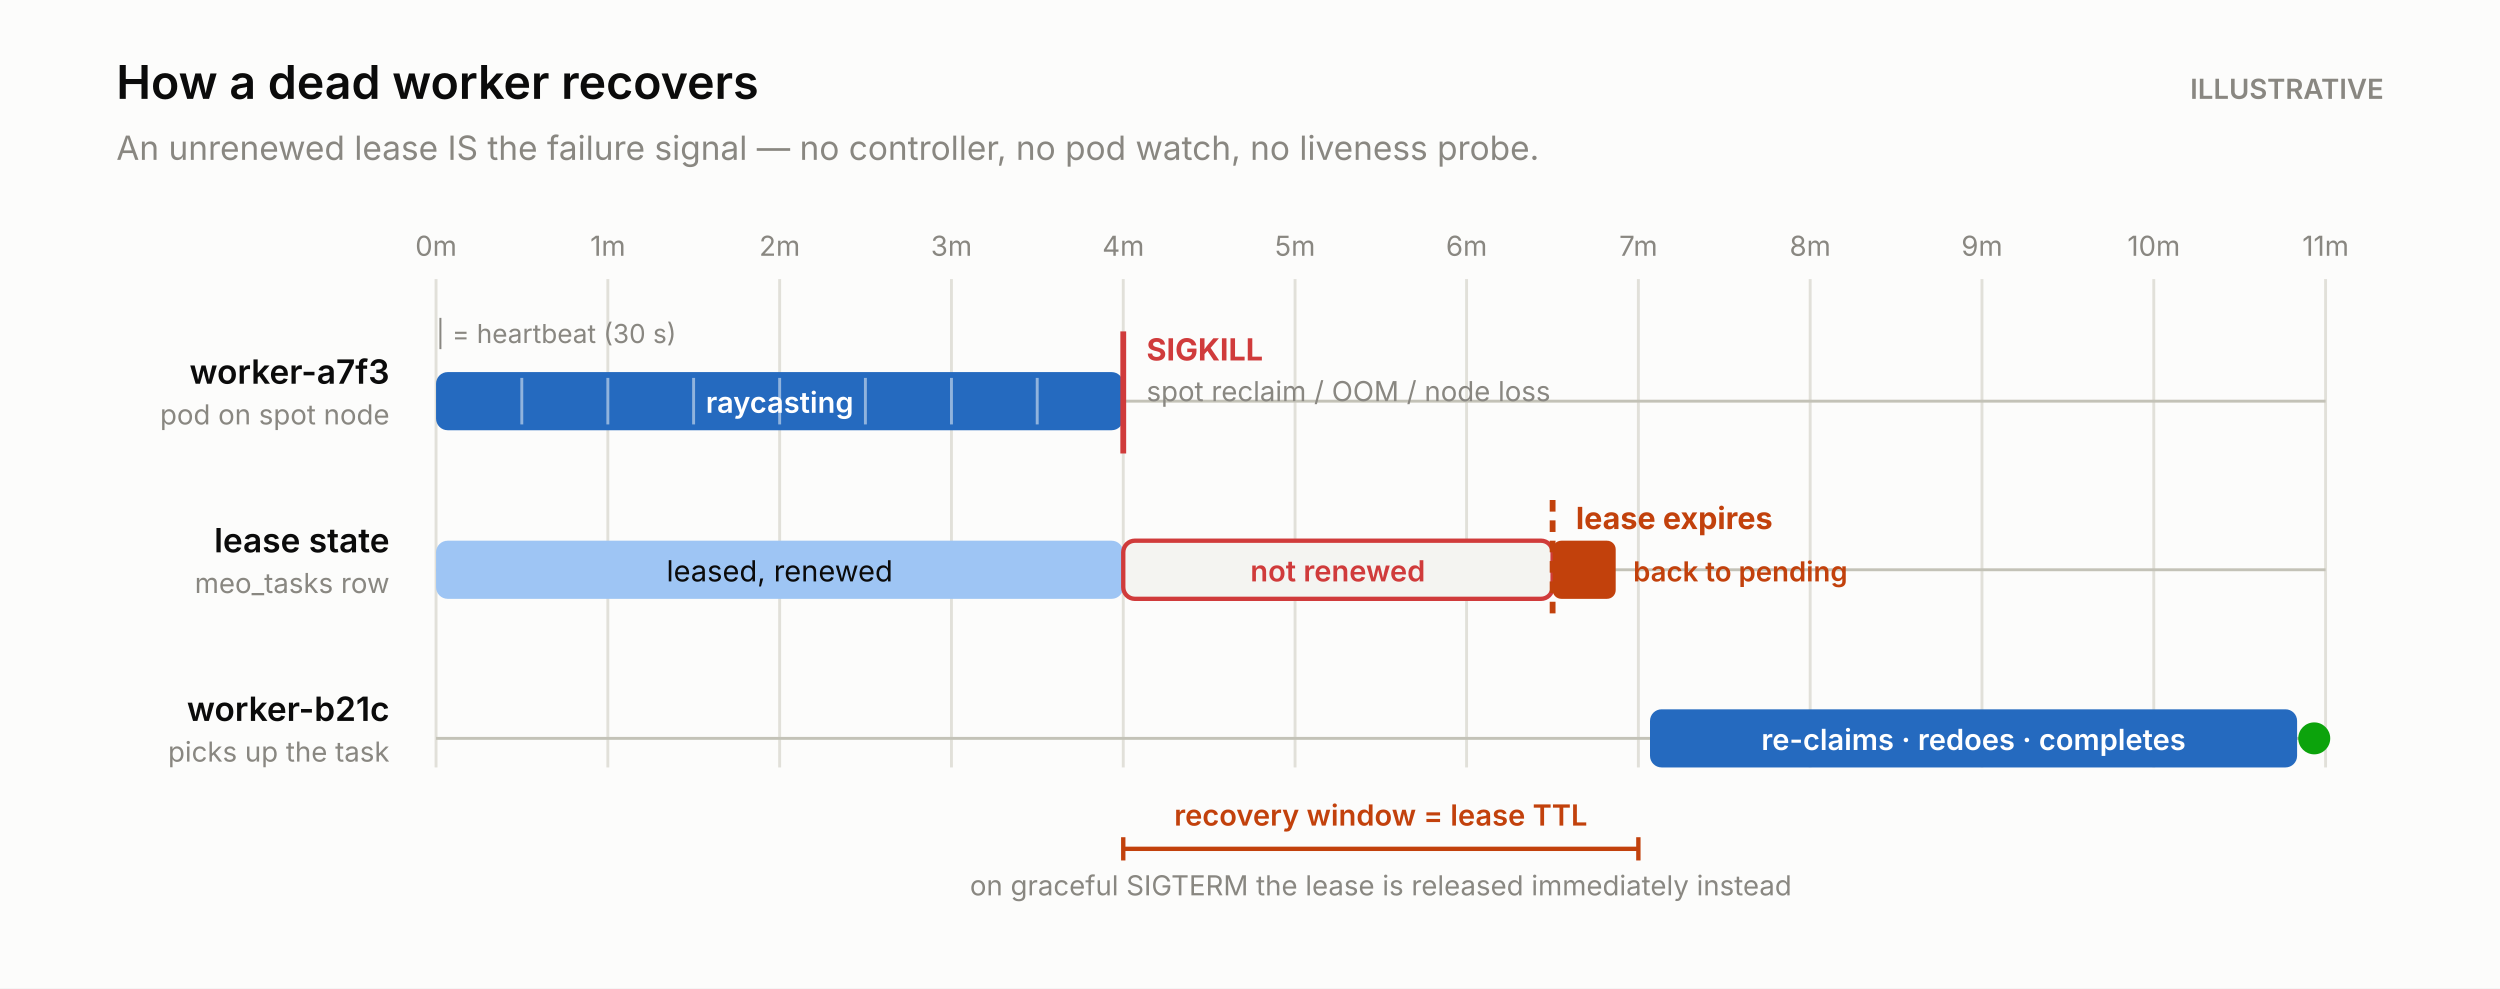
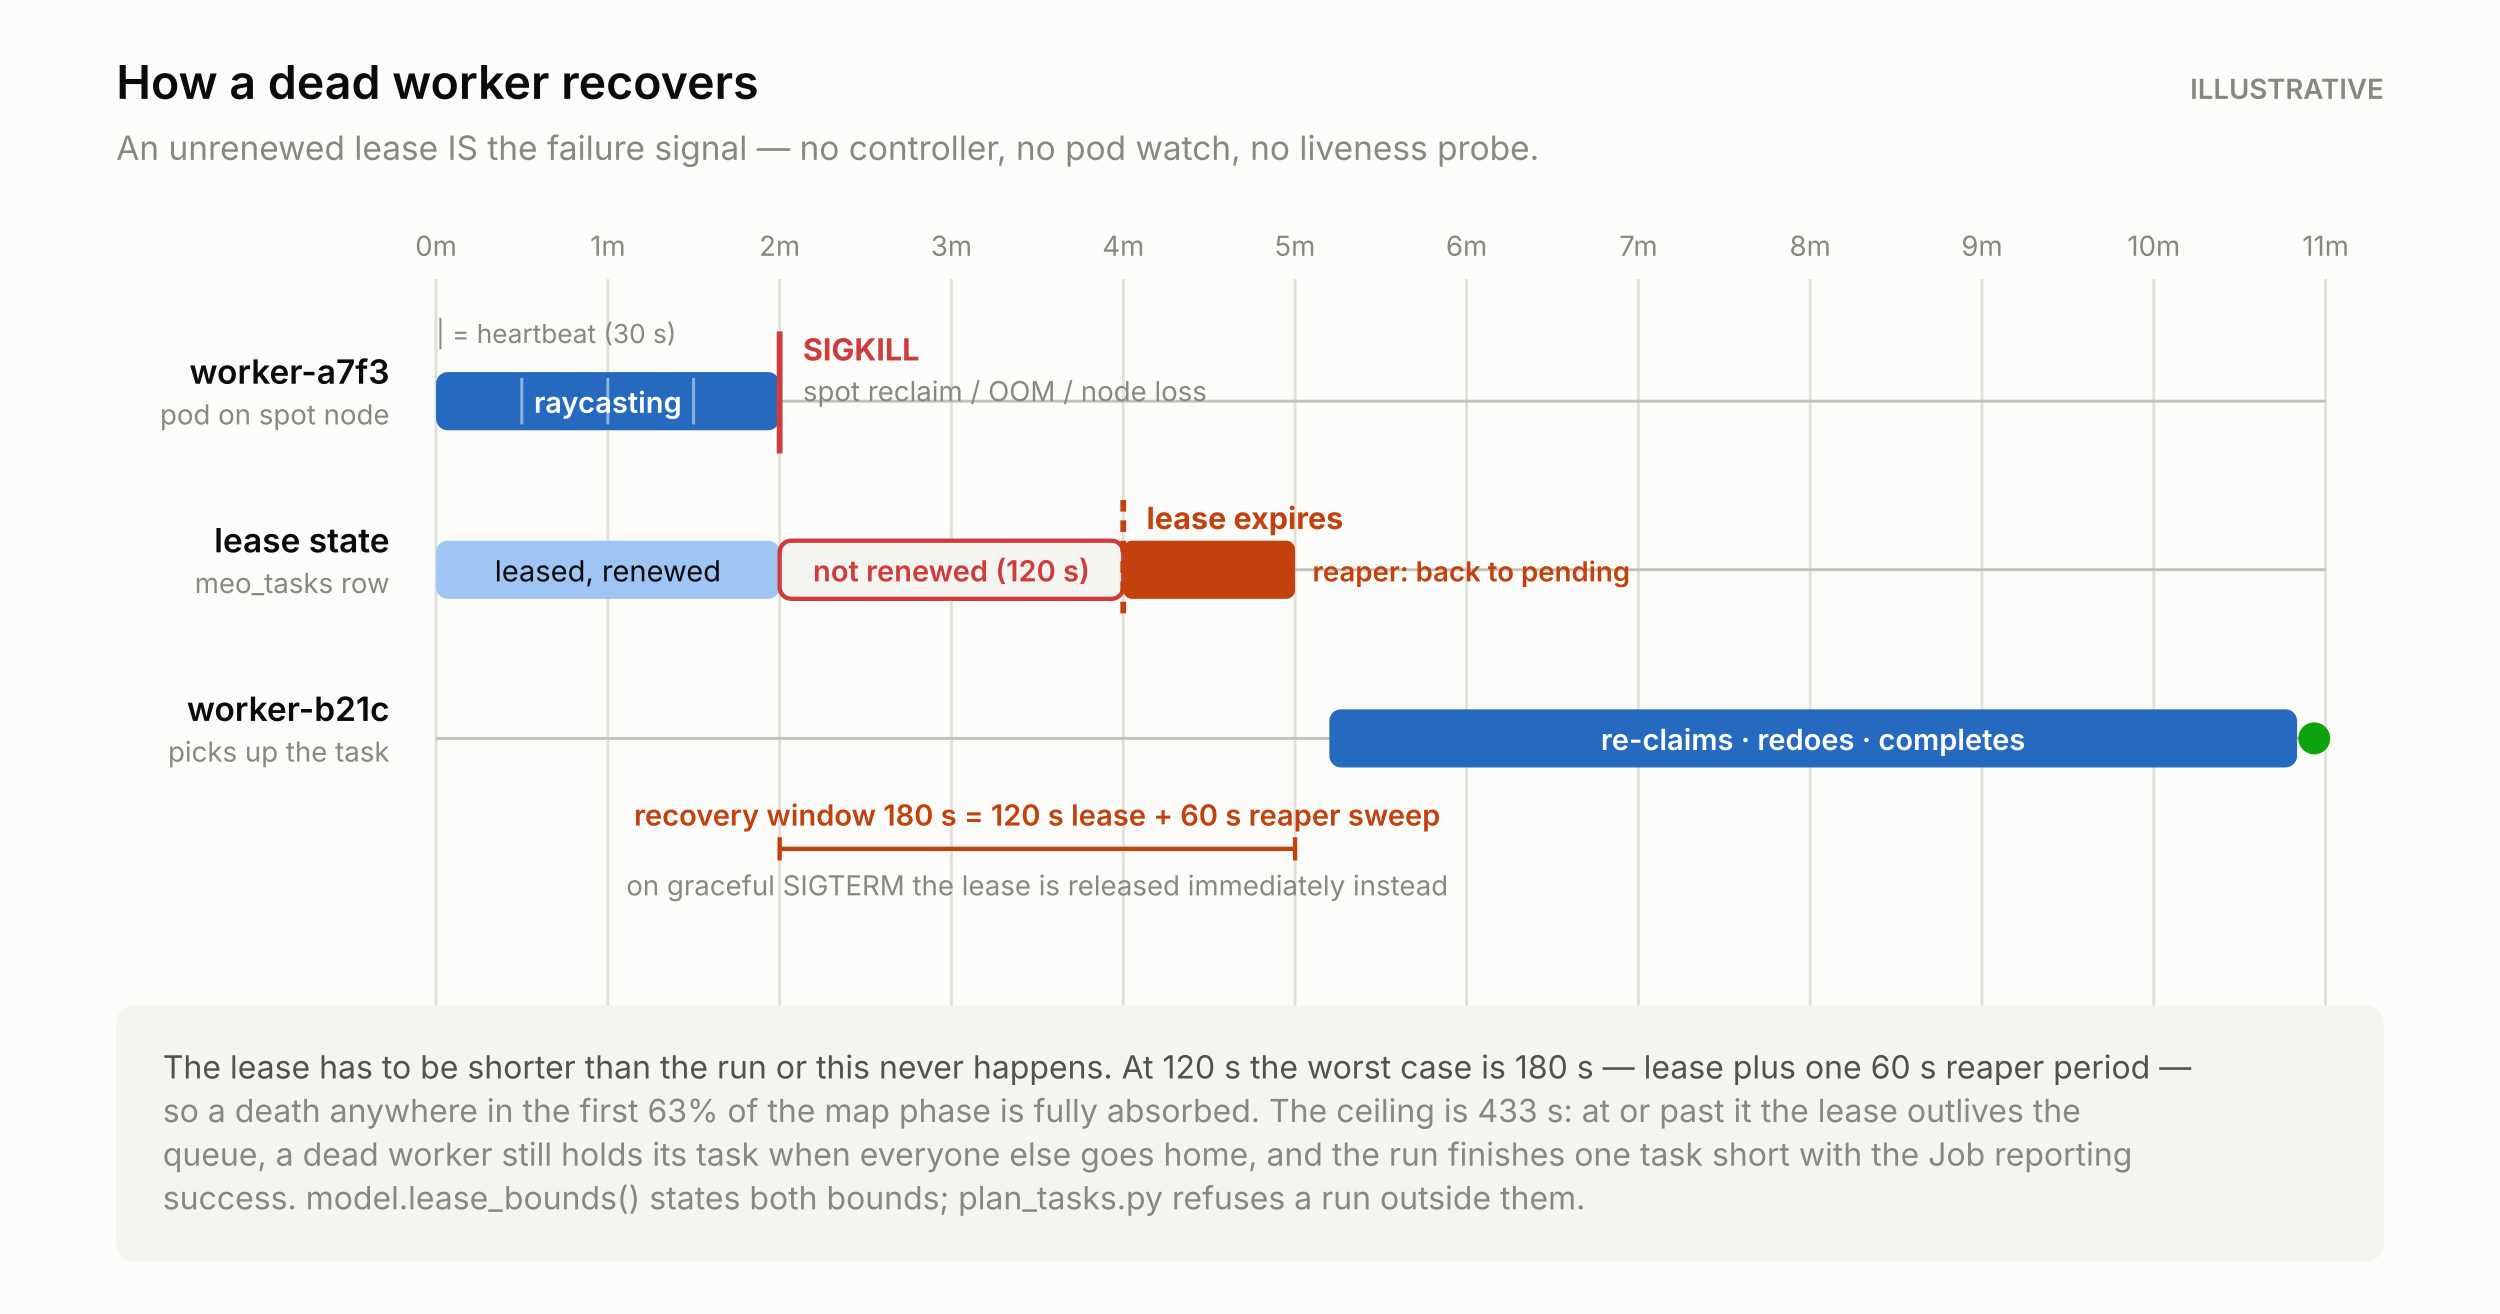
- <svg xmlns="http://www.w3.org/2000/svg" width="860" height="340" viewBox="0 0 860 340" role="img" aria-label="Timeline showing a worker killed mid-task. Its lease stops being renewed, expires, and the reaper returns the task to the queue where another worker claims and completes it. No coordinator is involved.">
-   <rect width="860" height="340" fill="#fcfcfb" />
+ <svg xmlns="http://www.w3.org/2000/svg" width="860" height="452" viewBox="0 0 860 452" role="img" aria-label="Timeline showing a worker killed mid-task. Its 120-second lease stops being renewed, expires, and the reaper returns the task to the queue where another worker claims and completes it — a recovery window of about 180 seconds, well inside the 8m 14s map phase. No coordinator is involved.">
+   <rect width="860" height="452" fill="#fcfcfb" />
  <text x="40.0" y="34.0" font-family="system-ui,-apple-system,'Segoe UI',sans-serif" font-size="16" font-weight="600" fill="#0b0b0b" text-anchor="start" style="font-variant-numeric:tabular-nums">How a dead worker recovers</text>
  <text x="40.0" y="55.0" font-family="system-ui,-apple-system,'Segoe UI',sans-serif" font-size="11.5" font-weight="400" fill="#898781" text-anchor="start" style="font-variant-numeric:tabular-nums">An unrenewed lease IS the failure signal — no controller, no pod watch, no liveness probe.</text>
  <text x="820.0" y="34.0" font-family="system-ui,-apple-system,'Segoe UI',sans-serif" font-size="9.5" font-weight="600" fill="#898781" text-anchor="end" style="font-variant-numeric:tabular-nums">ILLUSTRATIVE</text>
-   <line x1="150.0" y1="96.0" x2="150.0" y2="264.0" stroke="#e1e0d9" stroke-width="1" stroke-linecap="butt" />
+   <line x1="150.0" y1="96.0" x2="150.0" y2="376.0" stroke="#e1e0d9" stroke-width="1" stroke-linecap="butt" />
  <text x="150.0" y="88.0" font-family="system-ui,-apple-system,'Segoe UI',sans-serif" font-size="9.5" font-weight="400" fill="#898781" text-anchor="middle" style="font-variant-numeric:tabular-nums">0m</text>
-   <line x1="209.1" y1="96.0" x2="209.1" y2="264.0" stroke="#e1e0d9" stroke-width="1" stroke-linecap="butt" />
+   <line x1="209.1" y1="96.0" x2="209.1" y2="376.0" stroke="#e1e0d9" stroke-width="1" stroke-linecap="butt" />
  <text x="209.1" y="88.0" font-family="system-ui,-apple-system,'Segoe UI',sans-serif" font-size="9.5" font-weight="400" fill="#898781" text-anchor="middle" style="font-variant-numeric:tabular-nums">1m</text>
-   <line x1="268.2" y1="96.0" x2="268.2" y2="264.0" stroke="#e1e0d9" stroke-width="1" stroke-linecap="butt" />
+   <line x1="268.2" y1="96.0" x2="268.2" y2="376.0" stroke="#e1e0d9" stroke-width="1" stroke-linecap="butt" />
  <text x="268.2" y="88.0" font-family="system-ui,-apple-system,'Segoe UI',sans-serif" font-size="9.5" font-weight="400" fill="#898781" text-anchor="middle" style="font-variant-numeric:tabular-nums">2m</text>
-   <line x1="327.3" y1="96.0" x2="327.3" y2="264.0" stroke="#e1e0d9" stroke-width="1" stroke-linecap="butt" />
+   <line x1="327.3" y1="96.0" x2="327.3" y2="376.0" stroke="#e1e0d9" stroke-width="1" stroke-linecap="butt" />
  <text x="327.3" y="88.0" font-family="system-ui,-apple-system,'Segoe UI',sans-serif" font-size="9.5" font-weight="400" fill="#898781" text-anchor="middle" style="font-variant-numeric:tabular-nums">3m</text>
-   <line x1="386.4" y1="96.0" x2="386.4" y2="264.0" stroke="#e1e0d9" stroke-width="1" stroke-linecap="butt" />
+   <line x1="386.4" y1="96.0" x2="386.4" y2="376.0" stroke="#e1e0d9" stroke-width="1" stroke-linecap="butt" />
  <text x="386.4" y="88.0" font-family="system-ui,-apple-system,'Segoe UI',sans-serif" font-size="9.5" font-weight="400" fill="#898781" text-anchor="middle" style="font-variant-numeric:tabular-nums">4m</text>
-   <line x1="445.5" y1="96.0" x2="445.5" y2="264.0" stroke="#e1e0d9" stroke-width="1" stroke-linecap="butt" />
+   <line x1="445.5" y1="96.0" x2="445.5" y2="376.0" stroke="#e1e0d9" stroke-width="1" stroke-linecap="butt" />
  <text x="445.5" y="88.0" font-family="system-ui,-apple-system,'Segoe UI',sans-serif" font-size="9.5" font-weight="400" fill="#898781" text-anchor="middle" style="font-variant-numeric:tabular-nums">5m</text>
-   <line x1="504.5" y1="96.0" x2="504.5" y2="264.0" stroke="#e1e0d9" stroke-width="1" stroke-linecap="butt" />
+   <line x1="504.5" y1="96.0" x2="504.5" y2="376.0" stroke="#e1e0d9" stroke-width="1" stroke-linecap="butt" />
  <text x="504.5" y="88.0" font-family="system-ui,-apple-system,'Segoe UI',sans-serif" font-size="9.5" font-weight="400" fill="#898781" text-anchor="middle" style="font-variant-numeric:tabular-nums">6m</text>
-   <line x1="563.6" y1="96.0" x2="563.6" y2="264.0" stroke="#e1e0d9" stroke-width="1" stroke-linecap="butt" />
+   <line x1="563.6" y1="96.0" x2="563.6" y2="376.0" stroke="#e1e0d9" stroke-width="1" stroke-linecap="butt" />
  <text x="563.6" y="88.0" font-family="system-ui,-apple-system,'Segoe UI',sans-serif" font-size="9.5" font-weight="400" fill="#898781" text-anchor="middle" style="font-variant-numeric:tabular-nums">7m</text>
-   <line x1="622.7" y1="96.0" x2="622.7" y2="264.0" stroke="#e1e0d9" stroke-width="1" stroke-linecap="butt" />
+   <line x1="622.7" y1="96.0" x2="622.7" y2="376.0" stroke="#e1e0d9" stroke-width="1" stroke-linecap="butt" />
  <text x="622.7" y="88.0" font-family="system-ui,-apple-system,'Segoe UI',sans-serif" font-size="9.5" font-weight="400" fill="#898781" text-anchor="middle" style="font-variant-numeric:tabular-nums">8m</text>
-   <line x1="681.8" y1="96.0" x2="681.8" y2="264.0" stroke="#e1e0d9" stroke-width="1" stroke-linecap="butt" />
+   <line x1="681.8" y1="96.0" x2="681.8" y2="376.0" stroke="#e1e0d9" stroke-width="1" stroke-linecap="butt" />
  <text x="681.8" y="88.0" font-family="system-ui,-apple-system,'Segoe UI',sans-serif" font-size="9.5" font-weight="400" fill="#898781" text-anchor="middle" style="font-variant-numeric:tabular-nums">9m</text>
-   <line x1="740.9" y1="96.0" x2="740.9" y2="264.0" stroke="#e1e0d9" stroke-width="1" stroke-linecap="butt" />
+   <line x1="740.9" y1="96.0" x2="740.9" y2="376.0" stroke="#e1e0d9" stroke-width="1" stroke-linecap="butt" />
  <text x="740.9" y="88.0" font-family="system-ui,-apple-system,'Segoe UI',sans-serif" font-size="9.5" font-weight="400" fill="#898781" text-anchor="middle" style="font-variant-numeric:tabular-nums">10m</text>
-   <line x1="800.0" y1="96.0" x2="800.0" y2="264.0" stroke="#e1e0d9" stroke-width="1" stroke-linecap="butt" />
+   <line x1="800.0" y1="96.0" x2="800.0" y2="376.0" stroke="#e1e0d9" stroke-width="1" stroke-linecap="butt" />
  <text x="800.0" y="88.0" font-family="system-ui,-apple-system,'Segoe UI',sans-serif" font-size="9.5" font-weight="400" fill="#898781" text-anchor="middle" style="font-variant-numeric:tabular-nums">11m</text>
  <text x="134.0" y="132.0" font-family="system-ui,-apple-system,'Segoe UI',sans-serif" font-size="11.5" font-weight="600" fill="#0b0b0b" text-anchor="end" style="font-variant-numeric:tabular-nums">worker-a7f3</text>
  <text x="134.0" y="146.0" font-family="system-ui,-apple-system,'Segoe UI',sans-serif" font-size="9.5" font-weight="400" fill="#898781" text-anchor="end" style="font-variant-numeric:tabular-nums">pod on spot node</text>
  <line x1="150.0" y1="138.0" x2="800.0" y2="138.0" stroke="#c3c2b7" stroke-width="1" stroke-linecap="butt" />
  <text x="134.0" y="190.0" font-family="system-ui,-apple-system,'Segoe UI',sans-serif" font-size="11.5" font-weight="600" fill="#0b0b0b" text-anchor="end" style="font-variant-numeric:tabular-nums">lease state</text>
  <text x="134.0" y="204.0" font-family="system-ui,-apple-system,'Segoe UI',sans-serif" font-size="9.5" font-weight="400" fill="#898781" text-anchor="end" style="font-variant-numeric:tabular-nums">meo_tasks row</text>
  <line x1="150.0" y1="196.0" x2="800.0" y2="196.0" stroke="#c3c2b7" stroke-width="1" stroke-linecap="butt" />
  <text x="134.0" y="248.0" font-family="system-ui,-apple-system,'Segoe UI',sans-serif" font-size="11.5" font-weight="600" fill="#0b0b0b" text-anchor="end" style="font-variant-numeric:tabular-nums">worker-b21c</text>
  <text x="134.0" y="262.0" font-family="system-ui,-apple-system,'Segoe UI',sans-serif" font-size="9.5" font-weight="400" fill="#898781" text-anchor="end" style="font-variant-numeric:tabular-nums">picks up the task</text>
  <line x1="150.0" y1="254.0" x2="800.0" y2="254.0" stroke="#c3c2b7" stroke-width="1" stroke-linecap="butt" />
-   <rect x="150.0" y="128.0" width="236.4" height="20.0" rx="4" fill="#256abf" />
-   <text x="268.2" y="142.0" font-family="system-ui,-apple-system,'Segoe UI',sans-serif" font-size="10" font-weight="600" fill="#ffffff" text-anchor="middle" style="font-variant-numeric:tabular-nums">raycasting</text>
+   <rect x="150.0" y="128.0" width="118.2" height="20.0" rx="4" fill="#256abf" />
+   <text x="209.1" y="142.0" font-family="system-ui,-apple-system,'Segoe UI',sans-serif" font-size="10" font-weight="600" fill="#ffffff" text-anchor="middle" style="font-variant-numeric:tabular-nums">raycasting</text>
  <line x1="179.5" y1="130.0" x2="179.5" y2="146.0" stroke="#fcfcfb" stroke-width="1" stroke-linecap="butt" opacity="0.5" />
  <line x1="209.1" y1="130.0" x2="209.1" y2="146.0" stroke="#fcfcfb" stroke-width="1" stroke-linecap="butt" opacity="0.5" />
  <line x1="238.6" y1="130.0" x2="238.6" y2="146.0" stroke="#fcfcfb" stroke-width="1" stroke-linecap="butt" opacity="0.5" />
-   <line x1="268.2" y1="130.0" x2="268.2" y2="146.0" stroke="#fcfcfb" stroke-width="1" stroke-linecap="butt" opacity="0.5" />
-   <line x1="297.7" y1="130.0" x2="297.7" y2="146.0" stroke="#fcfcfb" stroke-width="1" stroke-linecap="butt" opacity="0.5" />
-   <line x1="327.3" y1="130.0" x2="327.3" y2="146.0" stroke="#fcfcfb" stroke-width="1" stroke-linecap="butt" opacity="0.5" />
-   <line x1="356.8" y1="130.0" x2="356.8" y2="146.0" stroke="#fcfcfb" stroke-width="1" stroke-linecap="butt" opacity="0.5" />
  <text x="150.0" y="118.0" font-family="system-ui,-apple-system,'Segoe UI',sans-serif" font-size="9" font-weight="400" fill="#898781" text-anchor="start" style="font-variant-numeric:tabular-nums">| = heartbeat (30 s)</text>
-   <line x1="386.4" y1="114.0" x2="386.4" y2="156.0" stroke="#d03b3b" stroke-width="2" stroke-linecap="butt" />
-   <text x="394.4" y="124.0" font-family="system-ui,-apple-system,'Segoe UI',sans-serif" font-size="10.5" font-weight="700" fill="#d03b3b" text-anchor="start" style="font-variant-numeric:tabular-nums">SIGKILL</text>
-   <text x="394.4" y="138.0" font-family="system-ui,-apple-system,'Segoe UI',sans-serif" font-size="9.5" font-weight="400" fill="#898781" text-anchor="start" style="font-variant-numeric:tabular-nums">spot reclaim / OOM / node loss</text>
-   <rect x="150.0" y="186.0" width="236.4" height="20.0" rx="4" fill="#9ec5f4" />
-   <text x="268.2" y="200.0" font-family="system-ui,-apple-system,'Segoe UI',sans-serif" font-size="10" font-weight="400" fill="#0b0b0b" text-anchor="middle" style="font-variant-numeric:tabular-nums">leased, renewed</text>
-   <rect x="386.4" y="186.0" width="147.7" height="20.0" rx="4" fill="#f4f4f1" stroke="#d03b3b" stroke-width="1.5" />
-   <text x="460.2" y="200.0" font-family="system-ui,-apple-system,'Segoe UI',sans-serif" font-size="10" font-weight="600" fill="#d03b3b" text-anchor="middle" style="font-variant-numeric:tabular-nums">not renewed</text>
-   <line x1="534.1" y1="172.0" x2="534.1" y2="214.0" stroke="#c2410c" stroke-width="2" stroke-linecap="butt" stroke-dasharray="4 3" />
-   <text x="542.1" y="182.0" font-family="system-ui,-apple-system,'Segoe UI',sans-serif" font-size="10.5" font-weight="700" fill="#c2410c" text-anchor="start" style="font-variant-numeric:tabular-nums">lease expires</text>
-   <rect x="534.1" y="186.0" width="21.7" height="20.0" rx="3" fill="#c2410c" />
-   <text x="561.8" y="200.0" font-family="system-ui,-apple-system,'Segoe UI',sans-serif" font-size="9.5" font-weight="600" fill="#c2410c" text-anchor="start" style="font-variant-numeric:tabular-nums">back to pending</text>
-   <rect x="567.6" y="244.0" width="222.6" height="20.0" rx="4" fill="#256abf" />
-   <text x="678.9" y="258.0" font-family="system-ui,-apple-system,'Segoe UI',sans-serif" font-size="10" font-weight="600" fill="#ffffff" text-anchor="middle" style="font-variant-numeric:tabular-nums">re-claims · redoes · completes</text>
+   <line x1="268.2" y1="114.0" x2="268.2" y2="156.0" stroke="#d03b3b" stroke-width="2" stroke-linecap="butt" />
+   <text x="276.2" y="124.0" font-family="system-ui,-apple-system,'Segoe UI',sans-serif" font-size="10.5" font-weight="700" fill="#d03b3b" text-anchor="start" style="font-variant-numeric:tabular-nums">SIGKILL</text>
+   <text x="276.2" y="138.0" font-family="system-ui,-apple-system,'Segoe UI',sans-serif" font-size="9.5" font-weight="400" fill="#898781" text-anchor="start" style="font-variant-numeric:tabular-nums">spot reclaim / OOM / node loss</text>
+   <rect x="150.0" y="186.0" width="118.2" height="20.0" rx="4" fill="#9ec5f4" />
+   <text x="209.1" y="200.0" font-family="system-ui,-apple-system,'Segoe UI',sans-serif" font-size="10" font-weight="400" fill="#0b0b0b" text-anchor="middle" style="font-variant-numeric:tabular-nums">leased, renewed</text>
+   <rect x="268.2" y="186.0" width="118.2" height="20.0" rx="4" fill="#f4f4f1" stroke="#d03b3b" stroke-width="1.5" />
+   <text x="327.3" y="200.0" font-family="system-ui,-apple-system,'Segoe UI',sans-serif" font-size="10" font-weight="600" fill="#d03b3b" text-anchor="middle" style="font-variant-numeric:tabular-nums">not renewed (120 s)</text>
+   <line x1="386.4" y1="172.0" x2="386.4" y2="214.0" stroke="#c2410c" stroke-width="2" stroke-linecap="butt" stroke-dasharray="4 3" />
+   <text x="394.4" y="182.0" font-family="system-ui,-apple-system,'Segoe UI',sans-serif" font-size="10.5" font-weight="700" fill="#c2410c" text-anchor="start" style="font-variant-numeric:tabular-nums">lease expires</text>
+   <rect x="386.4" y="186.0" width="59.1" height="20.0" rx="3" fill="#c2410c" />
+   <text x="451.5" y="200.0" font-family="system-ui,-apple-system,'Segoe UI',sans-serif" font-size="9.5" font-weight="600" fill="#c2410c" text-anchor="start" style="font-variant-numeric:tabular-nums">reaper: back to pending</text>
+   <rect x="457.3" y="244.0" width="332.9" height="20.0" rx="4" fill="#256abf" />
+   <text x="623.7" y="258.0" font-family="system-ui,-apple-system,'Segoe UI',sans-serif" font-size="10" font-weight="600" fill="#ffffff" text-anchor="middle" style="font-variant-numeric:tabular-nums">re-claims · redoes · completes</text>
  <circle cx="796.1" cy="254.0" r="5.5" fill="#0ca30c" />
-   <line x1="386.4" y1="292.0" x2="563.6" y2="292.0" stroke="#c2410c" stroke-width="1.5" stroke-linecap="butt" />
-   <line x1="386.4" y1="288.0" x2="386.4" y2="296.0" stroke="#c2410c" stroke-width="1.5" stroke-linecap="butt" />
-   <line x1="563.6" y1="288.0" x2="563.6" y2="296.0" stroke="#c2410c" stroke-width="1.5" stroke-linecap="butt" />
-   <text x="475.0" y="284.0" font-family="system-ui,-apple-system,'Segoe UI',sans-serif" font-size="10" font-weight="600" fill="#c2410c" text-anchor="middle" style="font-variant-numeric:tabular-nums">recovery window = lease TTL</text>
-   <text x="475.0" y="308.0" font-family="system-ui,-apple-system,'Segoe UI',sans-serif" font-size="9.5" font-weight="400" fill="#898781" text-anchor="middle" style="font-variant-numeric:tabular-nums">on graceful SIGTERM the lease is released immediately instead</text>
+   <line x1="268.2" y1="292.0" x2="445.5" y2="292.0" stroke="#c2410c" stroke-width="1.5" stroke-linecap="butt" />
+   <line x1="268.2" y1="288.0" x2="268.2" y2="296.0" stroke="#c2410c" stroke-width="1.5" stroke-linecap="butt" />
+   <line x1="445.5" y1="288.0" x2="445.5" y2="296.0" stroke="#c2410c" stroke-width="1.5" stroke-linecap="butt" />
+   <text x="356.8" y="284.0" font-family="system-ui,-apple-system,'Segoe UI',sans-serif" font-size="10" font-weight="600" fill="#c2410c" text-anchor="middle" style="font-variant-numeric:tabular-nums">recovery window 180 s = 120 s lease + 60 s reaper sweep</text>
+   <text x="356.8" y="308.0" font-family="system-ui,-apple-system,'Segoe UI',sans-serif" font-size="9.5" font-weight="400" fill="#898781" text-anchor="middle" style="font-variant-numeric:tabular-nums">on graceful SIGTERM the lease is released immediately instead</text>
+   <rect x="40.0" y="346.0" width="780.0" height="88.0" rx="6" fill="#f4f4f1" />
+   <text x="56.0" y="371.0" font-family="system-ui,-apple-system,'Segoe UI',sans-serif" font-size="11" font-weight="400" fill="#52514e" text-anchor="start" style="font-variant-numeric:tabular-nums">The lease has to be shorter than the run or this never happens. At 120 s the worst case is 180 s — lease plus one 60 s reaper period —</text>
+   <text x="56.0" y="386.0" font-family="system-ui,-apple-system,'Segoe UI',sans-serif" font-size="11" font-weight="400" fill="#898781" text-anchor="start" style="font-variant-numeric:tabular-nums">so a death anywhere in the first 63% of the map phase is fully absorbed. The ceiling is 433 s: at or past it the lease outlives the</text>
+   <text x="56.0" y="401.0" font-family="system-ui,-apple-system,'Segoe UI',sans-serif" font-size="11" font-weight="400" fill="#898781" text-anchor="start" style="font-variant-numeric:tabular-nums">queue, a dead worker still holds its task when everyone else goes home, and the run finishes one task short with the Job reporting</text>
+   <text x="56.0" y="416.0" font-family="system-ui,-apple-system,'Segoe UI',sans-serif" font-size="11" font-weight="400" fill="#898781" text-anchor="start" style="font-variant-numeric:tabular-nums">success. model.lease_bounds() states both bounds; plan_tasks.py refuses a run outside them.</text>
</svg>
